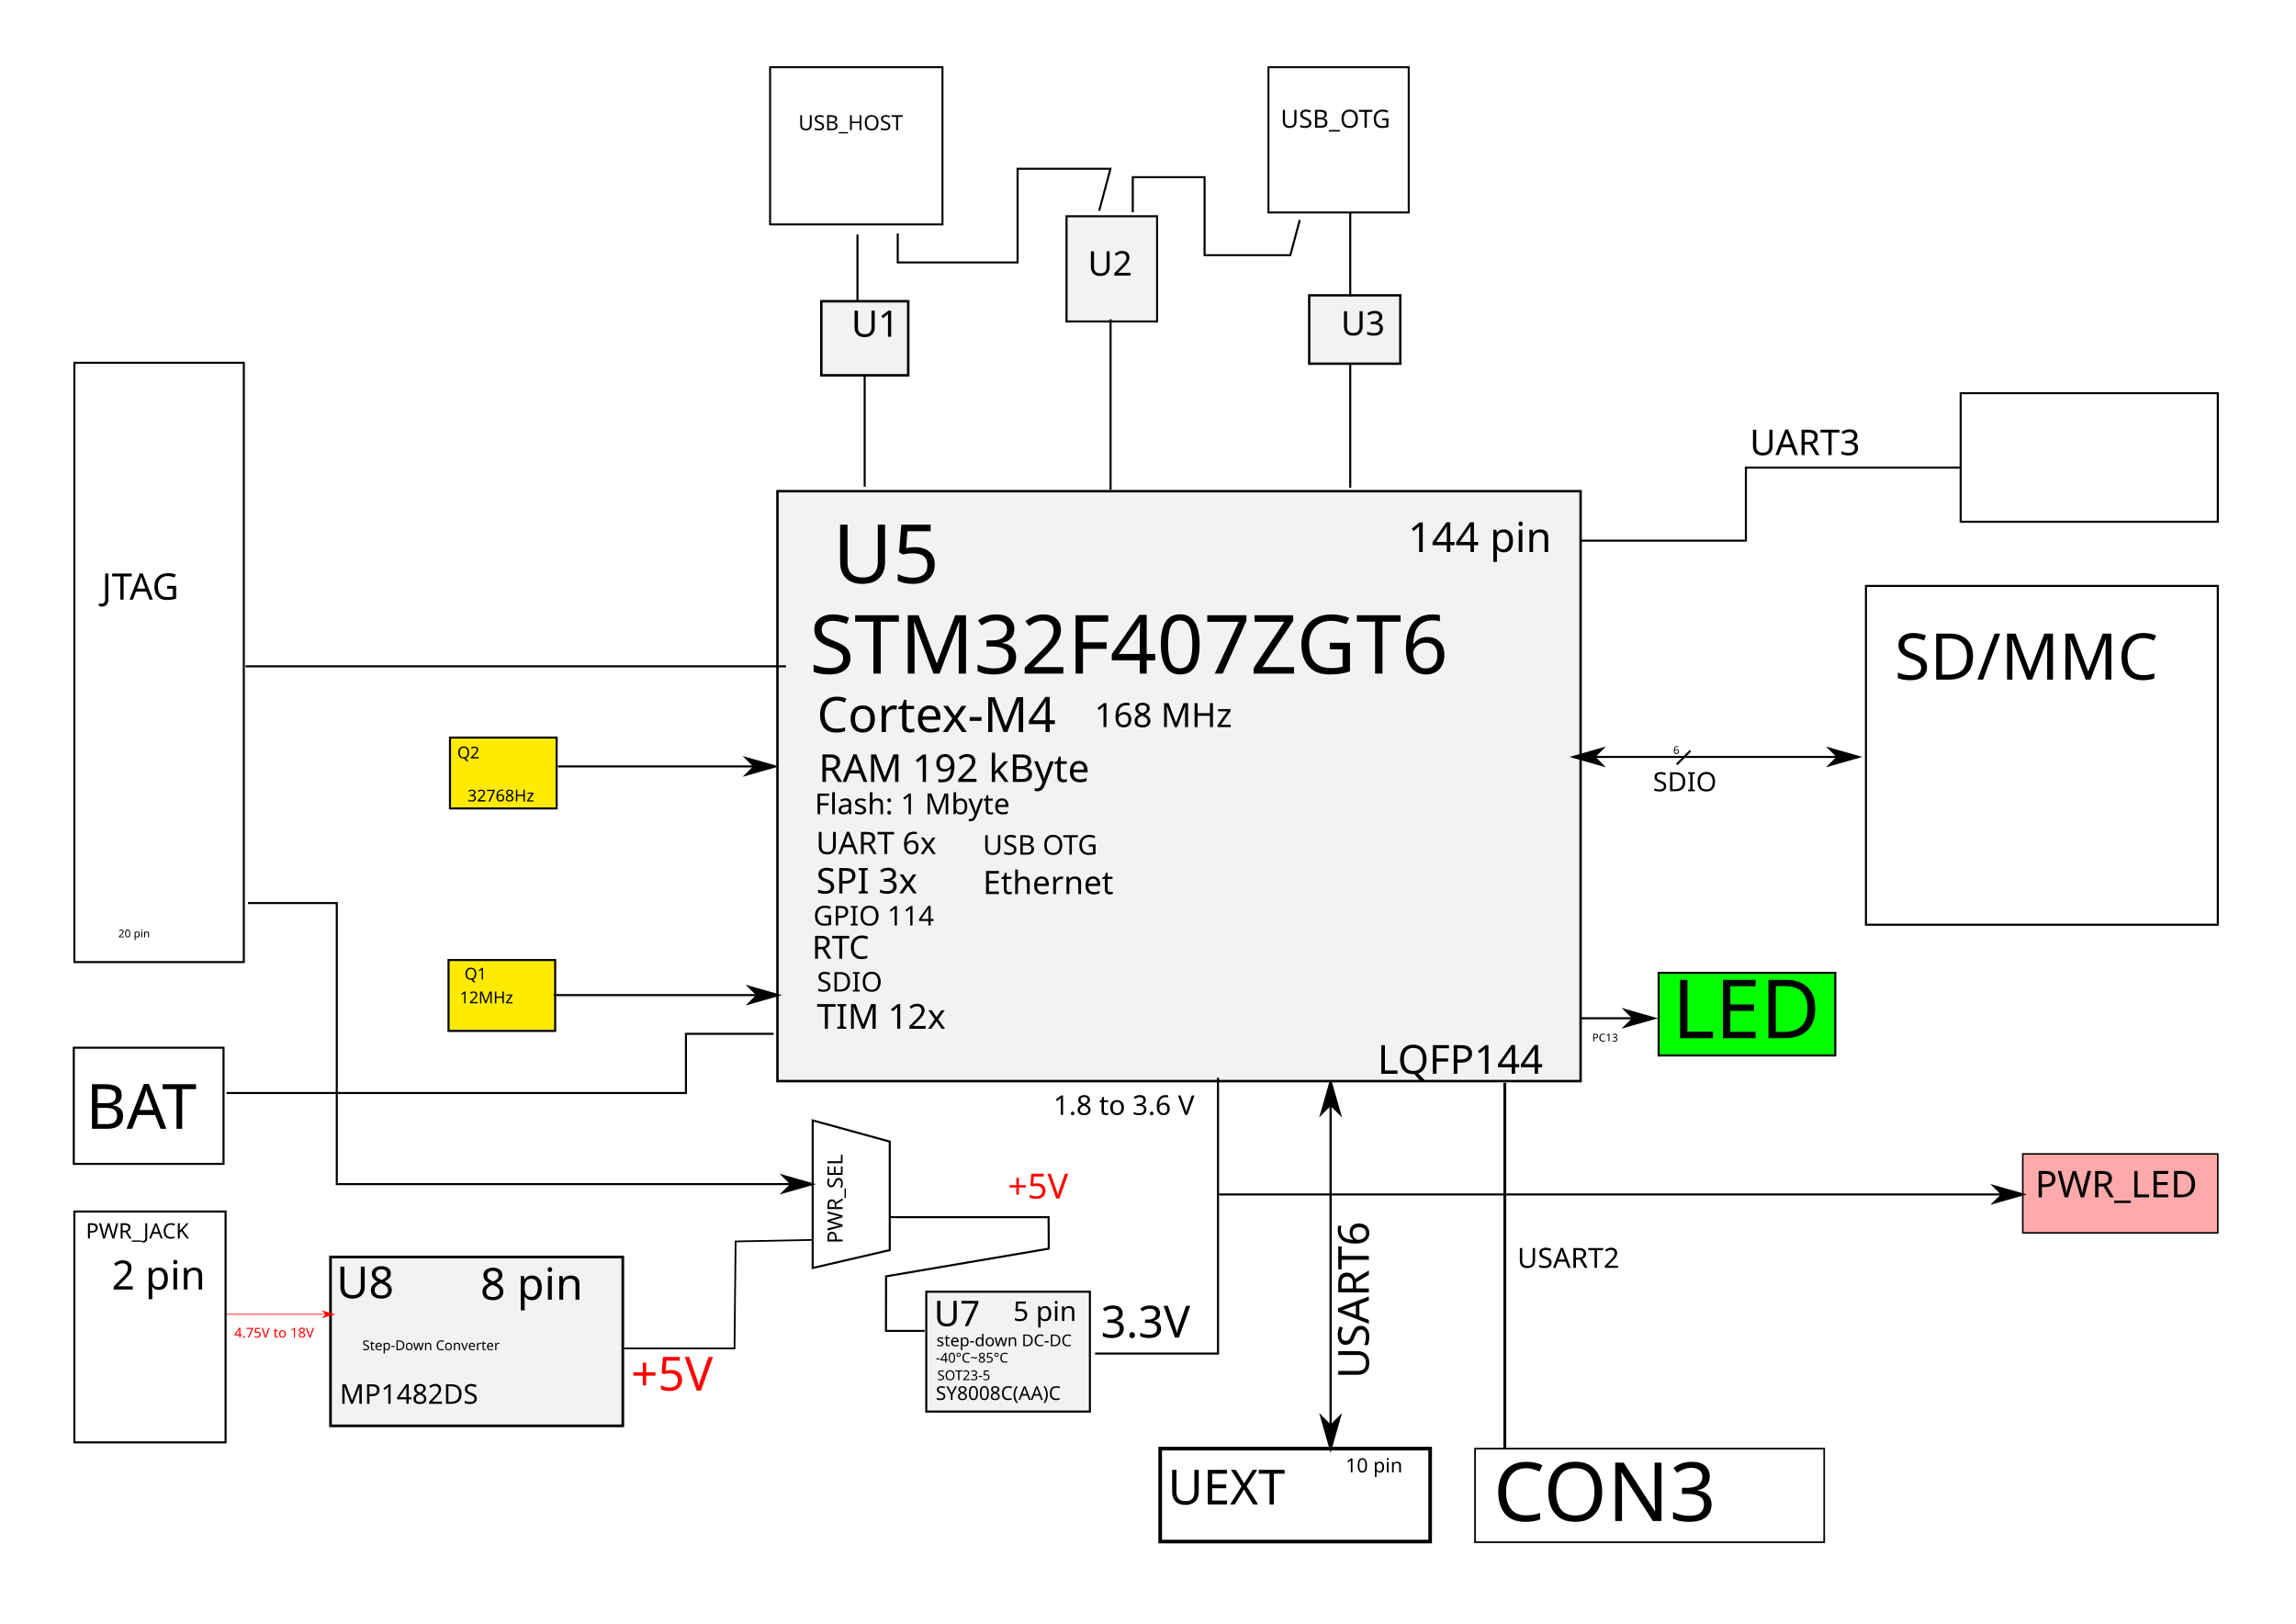
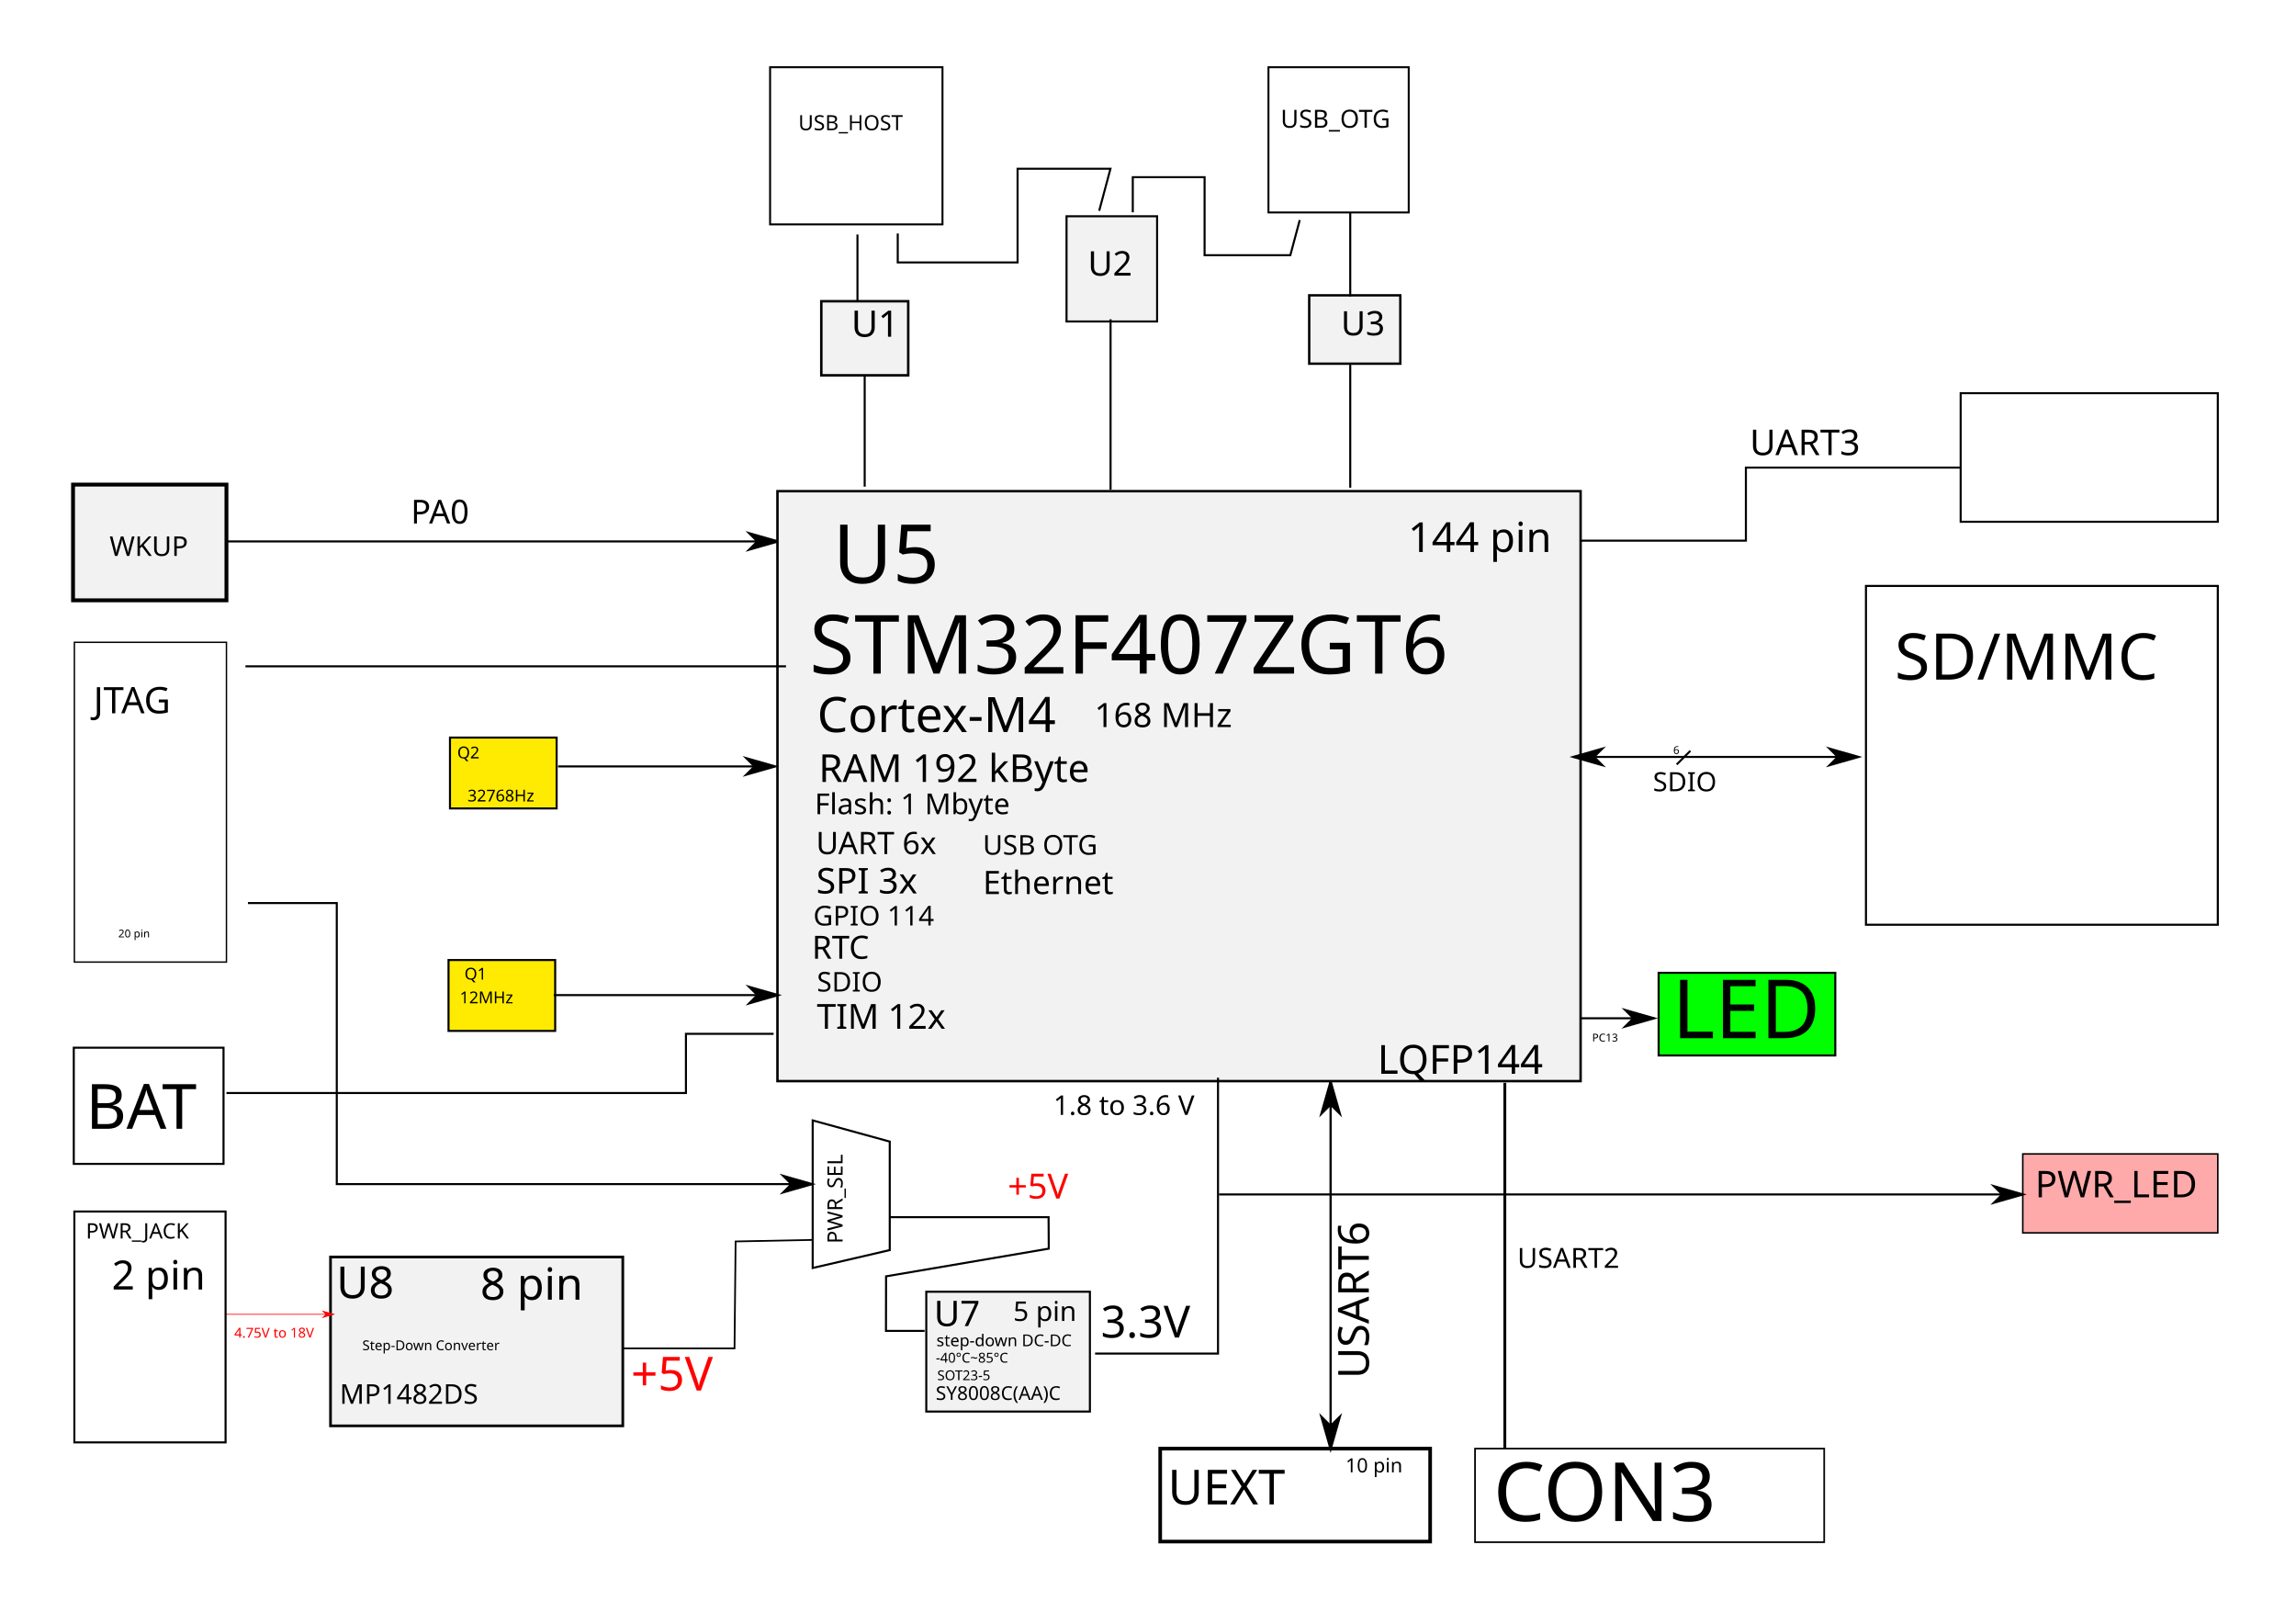
<svg xmlns="http://www.w3.org/2000/svg" xmlns:xlink="http://www.w3.org/1999/xlink" width="297mm" height="210mm" viewBox="0 0 297 210" version="1.1" id="svg8">
  <defs id="defs2">
+     <marker style="overflow:visible;" id="marker1102" refX="0.0" refY="0.0" orient="auto">
+       <path transform="scale(0.8) rotate(180) translate(12.5,0)" style="fill-rule:evenodd;stroke:#000000;stroke-width:1pt;stroke-opacity:1;fill:#000000;fill-opacity:1" d="M 0.0,0.0 L 5.0,-5.0 L -12.5,0.0 L 5.0,5.0 L 0.0,0.0 z " id="path1100" />
+     </marker>
    <marker style="overflow:visible;" id="marker1311" refX="0.0" refY="0.0" orient="auto">
      <path transform="scale(0.8) rotate(180) translate(12.5,0)" style="fill-rule:evenodd;stroke:#000000;stroke-width:1pt;stroke-opacity:1;fill:#000000;fill-opacity:1" d="M 0.0,0.0 L 5.0,-5.0 L -12.5,0.0 L 5.0,5.0 L 0.0,0.0 z " id="path1309" />
    </marker>
    <marker style="overflow:visible;" id="marker1301" refX="0.0" refY="0.0" orient="auto">
      <path transform="scale(0.8) rotate(180) translate(12.5,0)" style="fill-rule:evenodd;stroke:#000000;stroke-width:1pt;stroke-opacity:1;fill:#000000;fill-opacity:1" d="M 0.0,0.0 L 5.0,-5.0 L -12.5,0.0 L 5.0,5.0 L 0.0,0.0 z " id="path1299" />
    </marker>
    <marker style="overflow:visible;" id="marker1231" refX="0.0" refY="0.0" orient="auto">
      <path transform="scale(0.8) rotate(180) translate(12.5,0)" style="fill-rule:evenodd;stroke:#000000;stroke-width:1pt;stroke-opacity:1;fill:#000000;fill-opacity:1" d="M 0.0,0.0 L 5.0,-5.0 L -12.5,0.0 L 5.0,5.0 L 0.0,0.0 z " id="path1229" />
    </marker>
    <marker style="overflow:visible;" id="marker1161" refX="0.0" refY="0.0" orient="auto">
      <path transform="scale(0.8) rotate(180) translate(12.5,0)" style="fill-rule:evenodd;stroke:#000000;stroke-width:1pt;stroke-opacity:1;fill:#000000;fill-opacity:1" d="M 0.0,0.0 L 5.0,-5.0 L -12.5,0.0 L 5.0,5.0 L 0.0,0.0 z " id="path1159" />
    </marker>
    <marker style="overflow:visible;" id="marker1003" refX="0.0" refY="0.0" orient="auto">
      <path transform="scale(0.8) rotate(180) translate(12.5,0)" style="fill-rule:evenodd;stroke:#ff0000;stroke-width:1pt;stroke-opacity:1;fill:#ff0000;fill-opacity:1" d="M 0.0,0.0 L 5.0,-5.0 L -12.5,0.0 L 5.0,5.0 L 0.0,0.0 z " id="path1001" />
    </marker>
    <marker style="overflow:visible;" id="marker981" refX="0.0" refY="0.0" orient="auto">
      <path transform="scale(0.8) rotate(180) translate(12.5,0)" style="fill-rule:evenodd;stroke:#000000;stroke-width:1pt;stroke-opacity:1;fill:#000000;fill-opacity:1" d="M 0.0,0.0 L 5.0,-5.0 L -12.5,0.0 L 5.0,5.0 L 0.0,0.0 z " id="path979" />
    </marker>
    <linearGradient id="linearGradient1357">
      <stop style="stop-color:#000000;stop-opacity:1;" offset="0" id="stop1353" />
      <stop style="stop-color:#000000;stop-opacity:0;" offset="1" id="stop1355" />
    </linearGradient>
    <marker style="overflow:visible" id="marker1293" refX="0.0" refY="0.0" orient="auto">
      <path transform="scale(0.8) translate(12.5,0)" style="fill-rule:evenodd;stroke:#000000;stroke-width:1pt;stroke-opacity:1;fill:#000000;fill-opacity:1" d="M 0.0,0.0 L 5.0,-5.0 L -12.5,0.0 L 5.0,5.0 L 0.0,0.0 z " id="path1291" />
    </marker>
    <marker style="overflow:visible;" id="marker1259" refX="0.0" refY="0.0" orient="auto">
      <path transform="scale(0.8) rotate(180) translate(12.5,0)" style="fill-rule:evenodd;stroke:#000000;stroke-width:1pt;stroke-opacity:1;fill:#000000;fill-opacity:1" d="M 0.0,0.0 L 5.0,-5.0 L -12.5,0.0 L 5.0,5.0 L 0.0,0.0 z " id="path1257" />
    </marker>
    <marker style="overflow:visible" id="Arrow1Lstart" refX="0.0" refY="0.0" orient="auto">
      <path transform="scale(0.8) translate(12.5,0)" style="fill-rule:evenodd;stroke:#000000;stroke-width:1pt;stroke-opacity:1;fill:#000000;fill-opacity:1" d="M 0.0,0.0 L 5.0,-5.0 L -12.5,0.0 L 5.0,5.0 L 0.0,0.0 z " id="path927" />
    </marker>
    <marker style="overflow:visible;" id="Arrow1Lend" refX="0.0" refY="0.0" orient="auto">
      <path transform="scale(0.8) rotate(180) translate(12.5,0)" style="fill-rule:evenodd;stroke:#000000;stroke-width:1pt;stroke-opacity:1;fill:#000000;fill-opacity:1" d="M 0.0,0.0 L 5.0,-5.0 L -12.5,0.0 L 5.0,5.0 L 0.0,0.0 z " id="path930" />
    </marker>
    <linearGradient xlink:href="#linearGradient1357" id="linearGradient1359" x1="217.203" y1="130.418" x2="236.536" y2="130.418" gradientUnits="userSpaceOnUse" />
  </defs>
  <g id="layer1" style="display:inline">
    <rect style="opacity:0.996;fill:none;stroke:#000000;stroke-width:0.269;stroke-opacity:1" id="rect61" width="45.511" height="43.818" x="241.373" y="75.781" />
    <rect style="opacity:0.996;fill:none;stroke:#000000;stroke-width:0.253;stroke-opacity:1" id="rect69" width="22.301" height="20.33" x="99.615" y="8.693" />
    <rect style="opacity:0.996;fill:none;stroke:#000000;stroke-width:0.251;stroke-opacity:1" id="rect71" width="18.143" height="18.786" x="164.082" y="8.693" />
    <rect style="opacity:0.996;fill:none;stroke:#000000;stroke-width:0.214;stroke-opacity:1" id="rect133" width="45.168" height="12.102" x="190.802" y="187.356" />
    <rect style="opacity:0.996;fill:none;stroke:#000000;stroke-width:0.265;stroke-opacity:1" id="rect145" width="33.262" height="16.631" x="253.622" y="50.851" />
-     <rect style="opacity:0.996;fill:none;stroke:#000000;stroke-width:0.265;stroke-opacity:1" id="rect27" width="21.916" height="77.508" x="9.622" y="46.921" />
+     <rect style="opacity:0.996;fill:none;stroke:#000000;stroke-width:0.183;stroke-opacity:1" id="rect27" width="19.671" height="41.356" x="9.622" y="83.073" />
    <rect style="opacity:0.996;fill:#ffeb00;stroke:#000000;stroke-width:0.265;stroke-opacity:1;fill-opacity:1" id="rect215" width="13.796" height="9.166" x="58.019" y="124.165" />
    <rect style="display:inline;opacity:0.996;fill:#ffeb00;stroke:#000000;stroke-width:0.265;stroke-opacity:1;fill-opacity:1" id="rect215-5" width="13.796" height="9.166" x="58.208" y="95.392" />
    <text xml:space="preserve" style="font-style:normal;font-weight:normal;font-size:1.411px;line-height:1.25;font-family:sans-serif;fill:#000000;fill-opacity:1;stroke:none;stroke-width:0.265" x="15.308" y="121.236" id="text913">
      <tspan id="tspan911" x="15.308" y="121.236" style="font-size:1.411px;stroke-width:0.265">20 pin</tspan>
    </text>
    <text xml:space="preserve" style="font-style:normal;font-weight:normal;font-size:2.547px;line-height:1.25;font-family:sans-serif;fill:#000000;fill-opacity:1;stroke:none;stroke-width:0.478" x="174.045" y="190.431" id="text923">
      <tspan id="tspan921" x="174.045" y="190.431" style="font-size:2.547px;stroke-width:0.478">10 pin</tspan>
    </text>
    <path style="fill:none;stroke:#000000;stroke-width:0.291;stroke-linecap:butt;stroke-linejoin:miter;stroke-miterlimit:4;stroke-dasharray:none;stroke-opacity:1;marker-start:url(#Arrow1Lstart);marker-end:url(#Arrow1Lend)" d="m 172.122,139.916 v 47.44" id="path925" />
    <text xml:space="preserve" style="font-style:normal;font-weight:normal;font-size:5.541px;line-height:1.25;font-family:sans-serif;fill:#000000;fill-opacity:1;stroke:none;stroke-width:1.039" x="-178.304" y="177.065" id="text1231" transform="rotate(-90)">
      <tspan id="tspan1229" x="-178.304" y="177.065" style="font-size:5.541px;stroke-width:1.039">USART6</tspan>
+     </text>
+     <rect style="opacity:0.998;fill:#f2f2f2;stroke:#000000;stroke-width:0.5" id="rect1091" width="19.844" height="14.967" x="9.449" y="62.675" />
+     <text xml:space="preserve" style="font-style:normal;font-weight:normal;font-size:3.528px;line-height:1.25;font-family:sans-serif;fill:#000000;fill-opacity:1;stroke:none;stroke-width:0.265" x="14.165" y="71.895" id="text1096">
+       <tspan id="tspan1094" x="14.165" y="71.895" style="font-size:3.528px;stroke-width:0.265">WKUP</tspan>
+     </text>
+     <path style="fill:none;stroke:#000000;stroke-width:0.265;stroke-linecap:butt;stroke-linejoin:miter;stroke-opacity:1;stroke-miterlimit:4;stroke-dasharray:none;marker-end:url(#marker1102)" d="M 29.293,70.025 H 100.627" id="path1098" />
+     <text xml:space="preserve" style="font-style:normal;font-weight:normal;font-size:4.275px;line-height:1.25;font-family:sans-serif;fill:#000000;fill-opacity:1;stroke:none;stroke-width:0.107" x="53.138" y="67.709" id="text1184">
+       <tspan id="tspan1182" x="53.138" y="67.709" style="stroke-width:0.107">PA0</tspan>
    </text>
  </g>
  <g id="layer3" style="display:inline">
    <rect style="display:inline;opacity:0.996;fill:#f2f2f2;stroke:#000000;stroke-width:0.347" id="rect31" width="37.81" height="21.84" x="42.752" y="162.571" />
    <rect style="display:inline;opacity:0.996;fill:#f2f2f2;stroke:#000000;stroke-width:0.265" id="rect73" width="11.717" height="13.607" x="137.961" y="27.97" />
    <rect style="display:inline;opacity:0.996;fill:#f2f2f2;stroke:#000000;stroke-width:0.305" id="rect75" width="11.783" height="8.843" x="169.353" y="38.195" />
    <rect style="display:inline;opacity:0.996;fill:#f2f2f2;stroke:#000000;stroke-width:0.322" id="rect77" width="11.244" height="9.581" x="106.24" y="38.96" />
    <rect style="display:inline;fill:none;stroke:#000000;stroke-width:0.47;stroke-opacity:1" id="rect919" width="34.92" height="12.021" x="150.078" y="187.356" />
    <rect style="display:inline;opacity:0.996;fill:#f2f2f2;stroke:#000000;stroke-width:0.265" id="rect33" width="21.167" height="15.497" x="119.818" y="167.065" />
    <text xml:space="preserve" style="font-style:normal;font-weight:normal;font-size:5.751px;line-height:1.25;font-family:sans-serif;fill:#000000;fill-opacity:1;stroke:none;stroke-width:0.144" x="142.393" y="172.993" id="text1133">
      <tspan id="tspan1131" x="142.393" y="172.993" style="stroke-width:0.144">3.3V</tspan>
    </text>
    <rect style="display:inline;opacity:0.996;fill:#f2f2f2;stroke:#000000;stroke-width:0.317;stroke-opacity:1" id="rect10" width="103.891" height="76.299" x="100.568" y="63.526" />
  </g>
  <g id="layer4" style="display:inline">
    <path style="display:inline;fill:none;stroke:#ff0000;stroke-width:0.098;stroke-linecap:butt;stroke-linejoin:miter;stroke-miterlimit:4;stroke-dasharray:none;stroke-opacity:1;marker-end:url(#marker1003)" d="M 29.08,169.983 H 43.164" id="path35" />
    <path style="display:inline;fill:none;stroke:#000000;stroke-width:0.223px;stroke-linecap:butt;stroke-linejoin:miter;stroke-opacity:1" d="m 80.492,174.393 14.522,0 0.141,-13.833 10.015,-0.199" id="path37" />
    <path style="display:inline;fill:none;stroke:#000000;stroke-width:0.265px;stroke-linecap:butt;stroke-linejoin:miter;stroke-opacity:1" d="m 141.653,175.062 h 15.903 v -35.68" id="path39" />
    <path style="display:inline;fill:none;stroke:#000000;stroke-width:0.265;stroke-linecap:butt;stroke-linejoin:miter;stroke-opacity:1;stroke-miterlimit:4;stroke-dasharray:none;marker-end:url(#marker1259);marker-start:url(#marker1293)" d="m 203.54,97.896 h 36.853" id="path67" />
    <path style="display:inline;fill:none;stroke:#000000;stroke-width:0.265px;stroke-linecap:butt;stroke-linejoin:miter;stroke-opacity:1" d="M 111.852,62.942 V 48.643" id="path99" />
    <path style="display:inline;fill:none;stroke:#000000;stroke-width:0.265px;stroke-linecap:butt;stroke-linejoin:miter;stroke-opacity:1" d="M 174.661,63.076 V 47.173" id="path103" />
    <path style="display:inline;fill:none;stroke:#000000;stroke-width:0.265px;stroke-linecap:butt;stroke-linejoin:miter;stroke-opacity:1" d="M 174.661,38.353 V 27.529" id="path105" />
    <path style="display:inline;fill:none;stroke:#000000;stroke-width:0.265px;stroke-linecap:butt;stroke-linejoin:miter;stroke-opacity:1" d="M 143.657,63.343 V 41.293" id="path107" />
    <path style="display:inline;fill:none;stroke:#000000;stroke-width:0.265px;stroke-linecap:butt;stroke-linejoin:miter;stroke-opacity:1" d="m 142.187,27.261 1.457,-5.437 h -12.014 v 12.119 h -15.502 v -3.742" id="path109" />
    <path style="display:inline;fill:none;stroke:#000000;stroke-width:0.265px;stroke-linecap:butt;stroke-linejoin:miter;stroke-opacity:1" d="m 146.531,27.462 v -4.544 h 9.288 v 10.089 h 11.092 l 1.219,-4.548" id="path111" />
    <path style="display:inline;fill:none;stroke:#000000;stroke-width:0.369px;stroke-linecap:butt;stroke-linejoin:miter;stroke-opacity:1" d="m 194.658,140.04 v 47.316" id="path135" />
    <path style="display:inline;fill:none;stroke:#000000;stroke-width:0.265px;stroke-linecap:butt;stroke-linejoin:miter;stroke-opacity:1" d="m 204.485,69.926 h 21.356 V 60.476 l 27.82,0" id="path147" />
    <path style="display:inline;fill:none;stroke:#000000;stroke-width:0.265px;stroke-linecap:butt;stroke-linejoin:miter;stroke-opacity:1" d="m 31.75,86.179 h 69.926" id="path29" />
    <path style="display:inline;fill:none;stroke:#000000;stroke-width:0.265;stroke-linecap:butt;stroke-linejoin:miter;stroke-opacity:1;stroke-miterlimit:4;stroke-dasharray:none;marker-end:url(#marker1311)" d="M 72.193,99.124 H 100.258" id="path232" />
    <path style="display:inline;fill:none;stroke:#000000;stroke-width:0.265;stroke-linecap:butt;stroke-linejoin:miter;stroke-opacity:1;stroke-miterlimit:4;stroke-dasharray:none;marker-end:url(#marker1301)" d="M 71.626,128.701 H 100.636" id="path234" />
    <rect style="opacity:0.996;fill:none;stroke:#000000;stroke-width:0.265;stroke-opacity:1" id="rect238" width="19.371" height="15.025" x="9.544" y="135.504" />
    <text xml:space="preserve" style="font-style:normal;font-weight:normal;font-size:8.075px;line-height:1.25;font-family:sans-serif;fill:#000000;fill-opacity:1;stroke:none;stroke-width:0.202" x="11.113" y="145.993" id="text242">
      <tspan id="tspan240" x="11.113" y="145.993" style="stroke-width:0.202">BAT</tspan>
    </text>
    <path style="fill:none;stroke:#000000;stroke-width:0.265px;stroke-linecap:butt;stroke-linejoin:miter;stroke-opacity:1" d="m 29.293,141.363 h 59.437 v -7.654 H 100.069" id="path244" />
    <path style="fill:none;stroke:#000000;stroke-width:0.265;stroke-linecap:butt;stroke-linejoin:miter;stroke-opacity:1;stroke-miterlimit:4;stroke-dasharray:none;marker-end:url(#marker981)" d="m 204.528,131.697 h 9.421" id="path248" />
    <rect style="opacity:0.996;fill:#00ff00;stroke:#000000;stroke-width:0.265;stroke-opacity:1" id="rect252" width="22.852" height="10.691" x="214.551" y="125.817" />
    <text xml:space="preserve" style="font-style:normal;font-weight:normal;font-size:3.443px;line-height:1.25;font-family:sans-serif;fill:#000000;fill-opacity:1;stroke:none;stroke-width:0.646" x="213.815" y="102.335" id="text1255">
      <tspan id="tspan1253" x="213.815" y="102.335" style="font-size:3.443px;stroke-width:0.646">SDIO</tspan>
    </text>
    <text xml:space="preserve" style="font-style:normal;font-weight:normal;font-size:1.411px;line-height:1.25;font-family:sans-serif;fill:#000000;fill-opacity:1;stroke:none;stroke-width:0.265" x="216.442" y="97.521" id="text1345">
      <tspan id="tspan1343" x="216.442" y="97.521" style="font-size:1.411px;stroke-width:0.265">6</tspan>
    </text>
    <path style="fill:none;stroke:#000000;stroke-width:0.265px;stroke-linecap:butt;stroke-linejoin:miter;stroke-opacity:1" d="m 218.66,97.102 -1.771,1.771" id="path1347" />
    <text xml:space="preserve" style="font-style:normal;font-weight:normal;font-size:3.528px;line-height:1.25;font-family:sans-serif;fill:#000000;fill-opacity:1;stroke:none;stroke-width:0.265" x="47.719" y="176.609" id="text989">
      <tspan id="tspan987" x="47.719" y="176.609" style="font-size:3.528px;stroke-width:0.265" />
      <tspan x="47.719" y="181.019" style="font-size:3.528px;stroke-width:0.265" id="tspan991" />
    </text>
    <text xml:space="preserve" style="font-style:normal;font-weight:normal;font-size:1.764px;line-height:1.25;font-family:sans-serif;fill:#000000;fill-opacity:1;stroke:none;stroke-width:0.265" x="46.869" y="174.625" id="text995">
      <tspan id="tspan993" x="46.869" y="174.625" style="font-size:1.764px;stroke-width:0.265">Step-Down Converter</tspan>
    </text>
    <text xml:space="preserve" style="font-style:normal;font-weight:normal;font-size:1.776px;line-height:1.25;font-family:sans-serif;fill:#ff0000;fill-opacity:1;stroke:none;stroke-width:0.044" x="30.304" y="173.002" id="text999">
      <tspan id="tspan997" x="30.304" y="173.002" style="fill:#ff0000;stroke-width:0.044">4.75V to 18V</tspan>
    </text>
    <text xml:space="preserve" style="font-style:normal;font-weight:normal;font-size:6.072px;line-height:1.25;font-family:sans-serif;fill:#000000;fill-opacity:1;stroke:none;stroke-width:0.152" x="81.632" y="179.844" id="text1067">
      <tspan id="tspan1065" x="81.632" y="179.844" style="fill:#ff0000;stroke-width:0.152">+5V</tspan>
    </text>
    <text xml:space="preserve" style="font-style:normal;font-weight:normal;font-size:2.731px;line-height:1.25;font-family:sans-serif;fill:#000000;fill-opacity:1;stroke:none;stroke-width:0.205" x="-160.83" y="108.99" id="text1073" transform="rotate(-90)">
      <tspan id="tspan1071" x="-160.83" y="108.99" style="font-size:2.731px;stroke-width:0.205">PWR_SEL</tspan>
    </text>
    <path style="fill:none;stroke:#000000;stroke-width:0.265px;stroke-linecap:butt;stroke-linejoin:miter;stroke-opacity:1" d="m 115.045,157.422 20.594,0 0.025,4.071 -21.045,3.58 -0.013,7.057 4.997,0" id="path1075" />
    <text xml:space="preserve" style="font-style:normal;font-weight:normal;font-size:4.481px;line-height:1.25;font-family:sans-serif;display:inline;fill:#000000;fill-opacity:1;stroke:none;stroke-width:0.112" x="130.362" y="155.01" id="text1067-6">
      <tspan id="tspan1065-5" x="130.362" y="155.01" style="fill:#ff0000;stroke-width:0.112">+5V</tspan>
    </text>
    <path style="fill:none;stroke:#000000;stroke-width:0.265px;stroke-linecap:butt;stroke-linejoin:miter;stroke-opacity:1" d="m 105.125,163.994 v -19.088 l 9.969,2.74 v 14.032 z" id="path1095" />
    <rect style="opacity:0.998;fill:none;stroke:#000000;stroke-width:0.265;stroke-miterlimit:4;stroke-dasharray:none" id="rect1135" width="19.56" height="29.86" x="9.619" y="156.69" />
    <text xml:space="preserve" style="font-style:normal;font-weight:normal;font-size:2.755px;line-height:1.25;font-family:sans-serif;fill:#000000;fill-opacity:1;stroke:none;stroke-width:0.207" x="11.113" y="160.18" id="text1139">
      <tspan id="tspan1137" x="11.113" y="160.18" style="font-size:2.755px;stroke-width:0.207">PWR_JACK</tspan>
    </text>
    <text xml:space="preserve" style="font-style:normal;font-weight:normal;font-size:5.218px;line-height:1.25;font-family:sans-serif;fill:#000000;fill-opacity:1;stroke:none;stroke-width:0.13" x="14.454" y="166.783" id="text1155">
      <tspan id="tspan1153" x="14.454" y="166.783" style="stroke-width:0.13">2 pin</tspan>
    </text>
    <path style="fill:none;stroke:#000000;stroke-width:0.265px;stroke-linecap:butt;stroke-linejoin:miter;stroke-opacity:1;marker-end:url(#marker1161)" d="m 32.072,116.797 h 11.493 v 36.349 h 61.472" id="path1157" />
    <text xml:space="preserve" style="font-style:normal;font-weight:normal;font-size:10.583px;line-height:1.25;font-family:sans-serif;fill:#000000;fill-opacity:1;stroke:none;stroke-width:0.265" x="91.406" y="-11.225" id="text1219">
      <tspan id="tspan1217" x="91.406" y="-11.225" style="stroke-width:0.265">STM32-H407 </tspan>
    </text>
    <rect style="opacity:0.998;fill:#ffaaaa;stroke:#000000;stroke-width:0.199;stroke-miterlimit:4;stroke-dasharray:none" id="rect1225" width="25.227" height="10.211" x="261.657" y="149.243" />
    <path style="fill:none;stroke:#000000;stroke-width:0.265px;stroke-linecap:butt;stroke-linejoin:miter;stroke-opacity:1;marker-end:url(#marker1231)" d="M 157.689,154.482 H 261.657" id="path1227" />
    <text xml:space="preserve" style="font-style:normal;font-weight:normal;font-size:3.992px;line-height:1.25;font-family:sans-serif;fill:#000000;fill-opacity:1;stroke:none;stroke-width:0.1" x="105.556" y="110.461" id="text1071">
      <tspan id="tspan1069" x="105.556" y="110.461" style="stroke-width:0.1">UART 6x</tspan>
    </text>
    <text xml:space="preserve" style="font-style:normal;font-weight:normal;font-size:4.586px;line-height:1.25;font-family:sans-serif;fill:#000000;fill-opacity:1;stroke:none;stroke-width:0.115" x="105.588" y="115.553" id="text1075">
      <tspan id="tspan1073" x="105.588" y="115.553" style="stroke-width:0.115">SPI 3x</tspan>
    </text>
    <text xml:space="preserve" style="font-style:normal;font-weight:normal;font-size:3.528px;line-height:1.25;font-family:sans-serif;fill:#000000;fill-opacity:1;stroke:none;stroke-width:0.265" x="127.132" y="110.537" id="text1091">
      <tspan id="tspan1089" x="127.132" y="110.537" style="font-size:3.528px;stroke-width:0.265">USB OTG</tspan>
    </text>
    <text xml:space="preserve" style="font-style:normal;font-weight:normal;font-size:3.528px;line-height:1.25;font-family:sans-serif;fill:#000000;fill-opacity:1;stroke:none;stroke-width:0.265" x="105.663" y="128.241" id="text1095">
      <tspan id="tspan1093" x="105.663" y="128.241" style="font-size:3.528px;stroke-width:0.265">SDIO</tspan>
    </text>
    <text xml:space="preserve" style="font-style:normal;font-weight:normal;font-size:3.528px;line-height:1.25;font-family:sans-serif;fill:#000000;fill-opacity:1;stroke:none;stroke-width:0.265" x="105.2" y="119.692" id="text1100">
      <tspan id="tspan1098" x="105.2" y="119.692" style="font-size:3.528px;stroke-width:0.265">GPIO 114</tspan>
    </text>
    <text xml:space="preserve" style="font-style:normal;font-weight:normal;font-size:3.528px;line-height:1.25;font-family:sans-serif;fill:#000000;fill-opacity:1;stroke:none;stroke-width:0.265" x="136.26" y="144.198" id="text1104">
      <tspan id="tspan1102" x="136.26" y="144.198" style="font-size:3.528px;stroke-width:0.265">1.8 to 3.6 V</tspan>
    </text>
    <text xml:space="preserve" style="font-style:normal;font-weight:normal;font-size:5.192px;line-height:1.25;font-family:sans-serif;fill:#000000;fill-opacity:1;stroke:none;stroke-width:0.13" x="178.178" y="138.874" id="text1108">
      <tspan id="tspan1106" x="178.178" y="138.874" style="stroke-width:0.13">LQFP144</tspan>
    </text>
  </g>
  <g id="layer2" style="display:inline">
-     <text xml:space="preserve" style="font-style:normal;font-weight:normal;font-size:4.735px;line-height:1.25;font-family:sans-serif;fill:#000000;fill-opacity:1;stroke:none;stroke-width:0.118" x="13.163" y="77.55" id="text25">
-       <tspan id="tspan23" x="13.163" y="77.55" style="stroke-width:0.118">JTAG</tspan>
+     <text xml:space="preserve" style="font-style:normal;font-weight:normal;font-size:4.735px;line-height:1.25;font-family:sans-serif;fill:#000000;fill-opacity:1;stroke:none;stroke-width:0.118" x="12.094" y="92.25" id="text25">
+       <tspan id="tspan23" x="12.094" y="92.25" style="stroke-width:0.118">JTAG</tspan>
    </text>
    <text xml:space="preserve" style="font-style:normal;font-weight:normal;font-size:2.117px;line-height:1.25;font-family:sans-serif;display:inline;fill:#000000;fill-opacity:1;stroke:none;stroke-width:0.265" x="60.083" y="126.696" id="text51">
      <tspan id="tspan49" x="60.083" y="126.696" style="font-size:2.117px;stroke-width:0.265">Q1</tspan>
    </text>
    <text xml:space="preserve" style="font-style:normal;font-weight:normal;font-size:2.117px;line-height:1.25;font-family:sans-serif;display:inline;fill:#000000;fill-opacity:1;stroke:none;stroke-width:0.265" x="59.467" y="129.759" id="text55">
      <tspan x="59.467" y="129.759" style="font-size:2.117px;stroke-width:0.265" id="tspan57">12MHz</tspan>
    </text>
    <text xml:space="preserve" style="font-style:normal;font-weight:normal;font-size:4.399px;line-height:1.25;font-family:sans-serif;display:inline;fill:#000000;fill-opacity:1;stroke:none;stroke-width:0.11" x="140.721" y="35.644" id="text89">
      <tspan id="tspan87" x="140.721" y="35.644" style="stroke-width:0.11">U2</tspan>
    </text>
    <text xml:space="preserve" style="font-style:normal;font-weight:normal;font-size:4.739px;line-height:1.25;font-family:sans-serif;display:inline;fill:#000000;fill-opacity:1;stroke:none;stroke-width:0.118" x="110.121" y="43.55" id="text93">
      <tspan id="tspan91" x="110.121" y="43.55" style="stroke-width:0.118">U1</tspan>
    </text>
    <text xml:space="preserve" style="font-style:normal;font-weight:normal;font-size:4.353px;line-height:1.25;font-family:sans-serif;display:inline;fill:#000000;fill-opacity:1;stroke:none;stroke-width:0.109" x="173.466" y="43.366" id="text97">
      <tspan id="tspan95" x="173.466" y="43.366" style="stroke-width:0.109">U3</tspan>
    </text>
    <path style="display:inline;fill:none;stroke:#000000;stroke-width:0.265px;stroke-linecap:butt;stroke-linejoin:miter;stroke-opacity:1" d="M 110.917,39.021 V 30.335" id="path101" />
    <text xml:space="preserve" style="font-style:normal;font-weight:normal;font-size:10.583px;line-height:1.25;font-family:sans-serif;display:inline;fill:url(#linearGradient1359);fill-opacity:1;stroke:#000000;stroke-width:0.265;stroke-opacity:1" x="216.297" y="134.276" id="text119">
      <tspan id="tspan117" x="216.297" y="134.276" style="fill:#000000;fill-opacity:1;stroke:none;stroke-width:0.265;stroke-opacity:1">LED</tspan>
    </text>
    <text xml:space="preserve" style="font-style:normal;font-weight:normal;font-size:2.117px;line-height:1.25;font-family:sans-serif;display:inline;fill:#000000;fill-opacity:1;stroke:none;stroke-width:0.265" x="59.153" y="98.085" id="text123">
      <tspan id="tspan121" x="59.153" y="98.085" style="font-size:2.117px;stroke-width:0.265">Q2</tspan>
    </text>
    <text xml:space="preserve" style="font-style:normal;font-weight:normal;font-size:2.117px;line-height:1.25;font-family:sans-serif;display:inline;fill:#000000;fill-opacity:1;stroke:none;stroke-width:0.265" x="60.476" y="103.66" id="text127">
      <tspan id="tspan125" x="60.476" y="103.66" style="font-size:2.117px;stroke-width:0.265">32768Hz</tspan>
    </text>
    <text xml:space="preserve" style="font-style:normal;font-weight:normal;font-size:3.601px;line-height:1.25;font-family:sans-serif;display:inline;fill:#000000;fill-opacity:1;stroke:none;stroke-width:0.09" x="196.272" y="163.976" id="text139">
      <tspan id="tspan137" x="196.272" y="163.976" style="stroke-width:0.09">USART2</tspan>
    </text>
    <text xml:space="preserve" style="font-style:normal;font-weight:normal;font-size:4.586px;line-height:1.25;font-family:sans-serif;display:inline;fill:#000000;fill-opacity:1;stroke:none;stroke-width:0.115" x="226.351" y="58.86" id="text143">
      <tspan id="tspan141" x="226.351" y="58.86" style="stroke-width:0.115">UART3</tspan>
    </text>
    <text xml:space="preserve" style="font-style:normal;font-weight:normal;font-size:8.32px;line-height:1.25;font-family:sans-serif;display:inline;fill:#000000;fill-opacity:1;stroke:none;stroke-width:0.208" x="245.078" y="87.9" id="text65">
      <tspan id="tspan63" x="245.078" y="87.9" style="stroke-width:0.208">SD/MMC</tspan>
    </text>
    <text xml:space="preserve" style="font-style:normal;font-weight:normal;font-size:2.706px;line-height:1.25;font-family:sans-serif;display:inline;fill:#000000;fill-opacity:1;stroke:none;stroke-width:0.507" x="103.264" y="16.836" id="text81">
      <tspan id="tspan79" x="103.264" y="16.836" style="font-size:2.706px;stroke-width:0.507">USB_HOST</tspan>
    </text>
    <text xml:space="preserve" style="font-style:normal;font-weight:normal;font-size:3.236px;line-height:1.25;font-family:sans-serif;display:inline;fill:#000000;fill-opacity:1;stroke:none;stroke-width:0.405" x="165.645" y="16.517" id="text85">
      <tspan id="tspan83" x="165.645" y="16.517" style="font-size:3.236px;stroke-width:0.405">USB_OTG</tspan>
    </text>
    <text xml:space="preserve" style="font-style:normal;font-weight:normal;font-size:1.411px;line-height:1.25;font-family:sans-serif;fill:#000000;fill-opacity:1;stroke:none;stroke-width:0.265" x="205.95" y="134.701" id="text977">
      <tspan id="tspan975" x="205.95" y="134.701" style="font-size:1.411px;stroke-width:0.265">PC13</tspan>
    </text>
    <text xml:space="preserve" style="font-style:normal;font-weight:normal;font-size:6.247px;line-height:1.25;font-family:sans-serif;display:inline;fill:#000000;fill-opacity:1;stroke:none;stroke-width:0.156" x="151.061" y="194.574" id="text917">
      <tspan id="tspan915" x="151.061" y="194.574" style="stroke-width:0.156">UEXT</tspan>
    </text>
    <text xml:space="preserve" style="font-style:normal;font-weight:normal;font-size:5.711px;line-height:1.25;font-family:sans-serif;display:inline;fill:#000000;fill-opacity:1;stroke:none;stroke-width:0.143" x="43.52" y="167.896" id="text43">
      <tspan id="tspan41" x="43.52" y="167.896" style="stroke-width:0.143">U8</tspan>
    </text>
    <text xml:space="preserve" style="font-style:normal;font-weight:normal;font-size:3.528px;line-height:1.25;font-family:sans-serif;fill:#000000;fill-opacity:1;stroke:none;stroke-width:0.265" x="43.937" y="181.557" id="text991">
      <tspan id="tspan989" x="43.937" y="181.557" style="font-size:3.528px;stroke-width:0.265">MP1482DS</tspan>
    </text>
    <text xml:space="preserve" style="font-style:normal;font-weight:normal;font-size:5.713px;line-height:1.25;font-family:sans-serif;fill:#000000;fill-opacity:1;stroke:none;stroke-width:0.143" x="62.13" y="168.09" id="text985">
      <tspan id="tspan983" x="62.13" y="168.09" style="stroke-width:0.143">8 pin</tspan>
    </text>
    <text xml:space="preserve" style="display:inline;font-style:normal;font-weight:normal;font-size:2.469px;line-height:1.25;font-family:sans-serif;fill:#000000;fill-opacity:1;stroke:none;stroke-width:0.265" x="121.047" y="181.051" id="text1099">
      <tspan id="tspan1097" x="121.047" y="181.051" style="font-size:2.469px;stroke-width:0.265">SY8008C(AA)C</tspan>
    </text>
    <text xml:space="preserve" style="display:inline;font-style:normal;font-weight:normal;font-size:2.12px;line-height:1.25;font-family:sans-serif;fill:#000000;fill-opacity:1;stroke:none;stroke-width:0.318" x="121.133" y="174.114" id="text1107">
      <tspan id="tspan1105" x="121.133" y="174.114" style="font-size:2.12px;stroke-width:0.318">step-down DC-DC</tspan>
    </text>
    <text xml:space="preserve" style="display:inline;font-style:normal;font-weight:normal;font-size:1.764px;line-height:1.25;font-family:sans-serif;fill:#000000;fill-opacity:1;stroke:none;stroke-width:0.265" x="121.238" y="178.501" id="text1111">
      <tspan id="tspan1109" x="121.238" y="178.501" style="font-size:1.764px;stroke-width:0.265">SOT23-5</tspan>
    </text>
    <text xml:space="preserve" style="display:inline;font-style:normal;font-weight:normal;font-size:1.764px;line-height:1.25;font-family:sans-serif;fill:#000000;fill-opacity:1;stroke:none;stroke-width:0.265" x="121.047" y="176.231" id="text1115">
      <tspan id="tspan1113" x="121.047" y="176.231" style="font-size:1.764px;stroke-width:0.265">-40°C~85°C</tspan>
    </text>
    <text xml:space="preserve" style="display:inline;font-style:normal;font-weight:normal;font-size:4.578px;line-height:1.25;font-family:sans-serif;fill:#000000;fill-opacity:1;stroke:none;stroke-width:0.114" x="120.821" y="171.508" id="text47">
      <tspan id="tspan45" x="120.821" y="171.508" style="stroke-width:0.114">U7</tspan>
    </text>
    <text xml:space="preserve" style="display:inline;font-style:normal;font-weight:normal;font-size:3.528px;line-height:1.25;font-family:sans-serif;fill:#000000;fill-opacity:1;stroke:none;stroke-width:0.265" x="131.063" y="170.845" id="text1103">
      <tspan id="tspan1101" x="131.063" y="170.845" style="font-size:3.528px;stroke-width:0.265">5 pin</tspan>
    </text>
    <text xml:space="preserve" style="font-style:normal;font-weight:normal;font-size:4.758px;line-height:1.25;font-family:sans-serif;display:inline;fill:#000000;fill-opacity:1;stroke:none;stroke-width:0.119" x="263.241" y="154.857" id="text1223">
      <tspan id="tspan1221" x="263.241" y="154.857" style="stroke-width:0.119">PWR_LED</tspan>
    </text>
    <text xml:space="preserve" style="font-style:normal;font-weight:normal;font-size:10.583px;line-height:1.25;font-family:sans-serif;display:inline;fill:#000000;fill-opacity:1;stroke:none;stroke-width:0.265" x="193.165" y="196.718" id="text131">
      <tspan id="tspan129" x="193.165" y="196.718" style="stroke-width:0.265">CON3</tspan>
    </text>
    <text xml:space="preserve" style="display:inline;font-style:normal;font-weight:normal;font-size:5.356px;line-height:1.25;font-family:sans-serif;fill:#000000;fill-opacity:1;stroke:none;stroke-width:1.004" x="182.133" y="71.391" id="text1251">
      <tspan id="tspan1249" x="182.133" y="71.391" style="font-size:5.356px;stroke-width:1.004">144 pin</tspan>
    </text>
    <text xml:space="preserve" style="display:inline;font-style:normal;font-weight:normal;font-size:10.583px;line-height:1.25;font-family:sans-serif;fill:#000000;fill-opacity:1;stroke:none;stroke-width:0.265" x="104.699" y="87.124" id="text17">
      <tspan id="tspan15" x="104.699" y="87.124" style="stroke-width:0.265">STM32F407ZGT6</tspan>
    </text>
    <text xml:space="preserve" style="display:inline;font-style:normal;font-weight:normal;font-size:10.583px;line-height:1.25;font-family:sans-serif;fill:#000000;fill-opacity:1;stroke:none;stroke-width:0.265" x="107.723" y="75.406" id="text21">
      <tspan id="tspan19" x="107.723" y="75.406" style="stroke-width:0.265">U5</tspan>
    </text>
    <text xml:space="preserve" style="display:inline;font-style:normal;font-weight:normal;font-size:6.321px;line-height:1.25;font-family:sans-serif;fill:#000000;fill-opacity:1;stroke:none;stroke-width:0.79" x="105.692" y="94.685" id="text1235">
      <tspan id="tspan1233" x="105.692" y="94.685" style="font-size:6.321px;stroke-width:0.79">Cortex-M4</tspan>
    </text>
    <text xml:space="preserve" style="font-style:normal;font-weight:normal;font-size:4.347px;line-height:1.25;font-family:sans-serif;display:inline;fill:#000000;fill-opacity:1;stroke:none;stroke-width:0.408" x="141.574" y="94.029" id="text1239">
      <tspan id="tspan1237" x="141.574" y="94.029" style="font-size:4.347px;stroke-width:0.408">168 MHz</tspan>
    </text>
    <text xml:space="preserve" style="font-style:normal;font-weight:normal;font-size:3.751px;line-height:1.25;font-family:sans-serif;display:inline;fill:#000000;fill-opacity:1;stroke:none;stroke-width:0.469" x="105.389" y="105.304" id="text1243">
      <tspan id="tspan1241" x="105.389" y="105.304" style="font-size:3.751px;stroke-width:0.469">Flash: 1 Mbyte</tspan>
    </text>
    <text xml:space="preserve" style="font-style:normal;font-weight:normal;font-size:4.988px;line-height:1.25;font-family:sans-serif;display:inline;fill:#000000;fill-opacity:1;stroke:none;stroke-width:0.468" x="105.904" y="101.131" id="text1247">
      <tspan id="tspan1245" x="105.904" y="101.131" style="font-size:4.988px;stroke-width:0.468">RAM 192 kByte</tspan>
    </text>
    <text xml:space="preserve" style="font-style:normal;font-weight:normal;font-size:4.164px;line-height:1.25;font-family:sans-serif;fill:#000000;fill-opacity:1;stroke:none;stroke-width:0.104" x="127.145" y="115.63" id="text1079">
      <tspan id="tspan1077" x="127.145" y="115.63" style="stroke-width:0.104">Ethernet</tspan>
    </text>
    <text xml:space="preserve" style="font-style:normal;font-weight:normal;font-size:4.462px;line-height:1.25;font-family:sans-serif;fill:#000000;fill-opacity:1;stroke:none;stroke-width:0.112" x="105.655" y="133.054" id="text1083">
      <tspan id="tspan1081" x="105.655" y="133.054" style="stroke-width:0.112">TIM 12x</tspan>
    </text>
    <text xml:space="preserve" style="font-style:normal;font-weight:normal;font-size:4.133px;line-height:1.25;font-family:sans-serif;fill:#000000;fill-opacity:1;stroke:none;stroke-width:0.103" x="105.032" y="123.998" id="text1087">
      <tspan id="tspan1085" x="105.032" y="123.998" style="stroke-width:0.103">RTC</tspan>
    </text>
  </g>
</svg>
